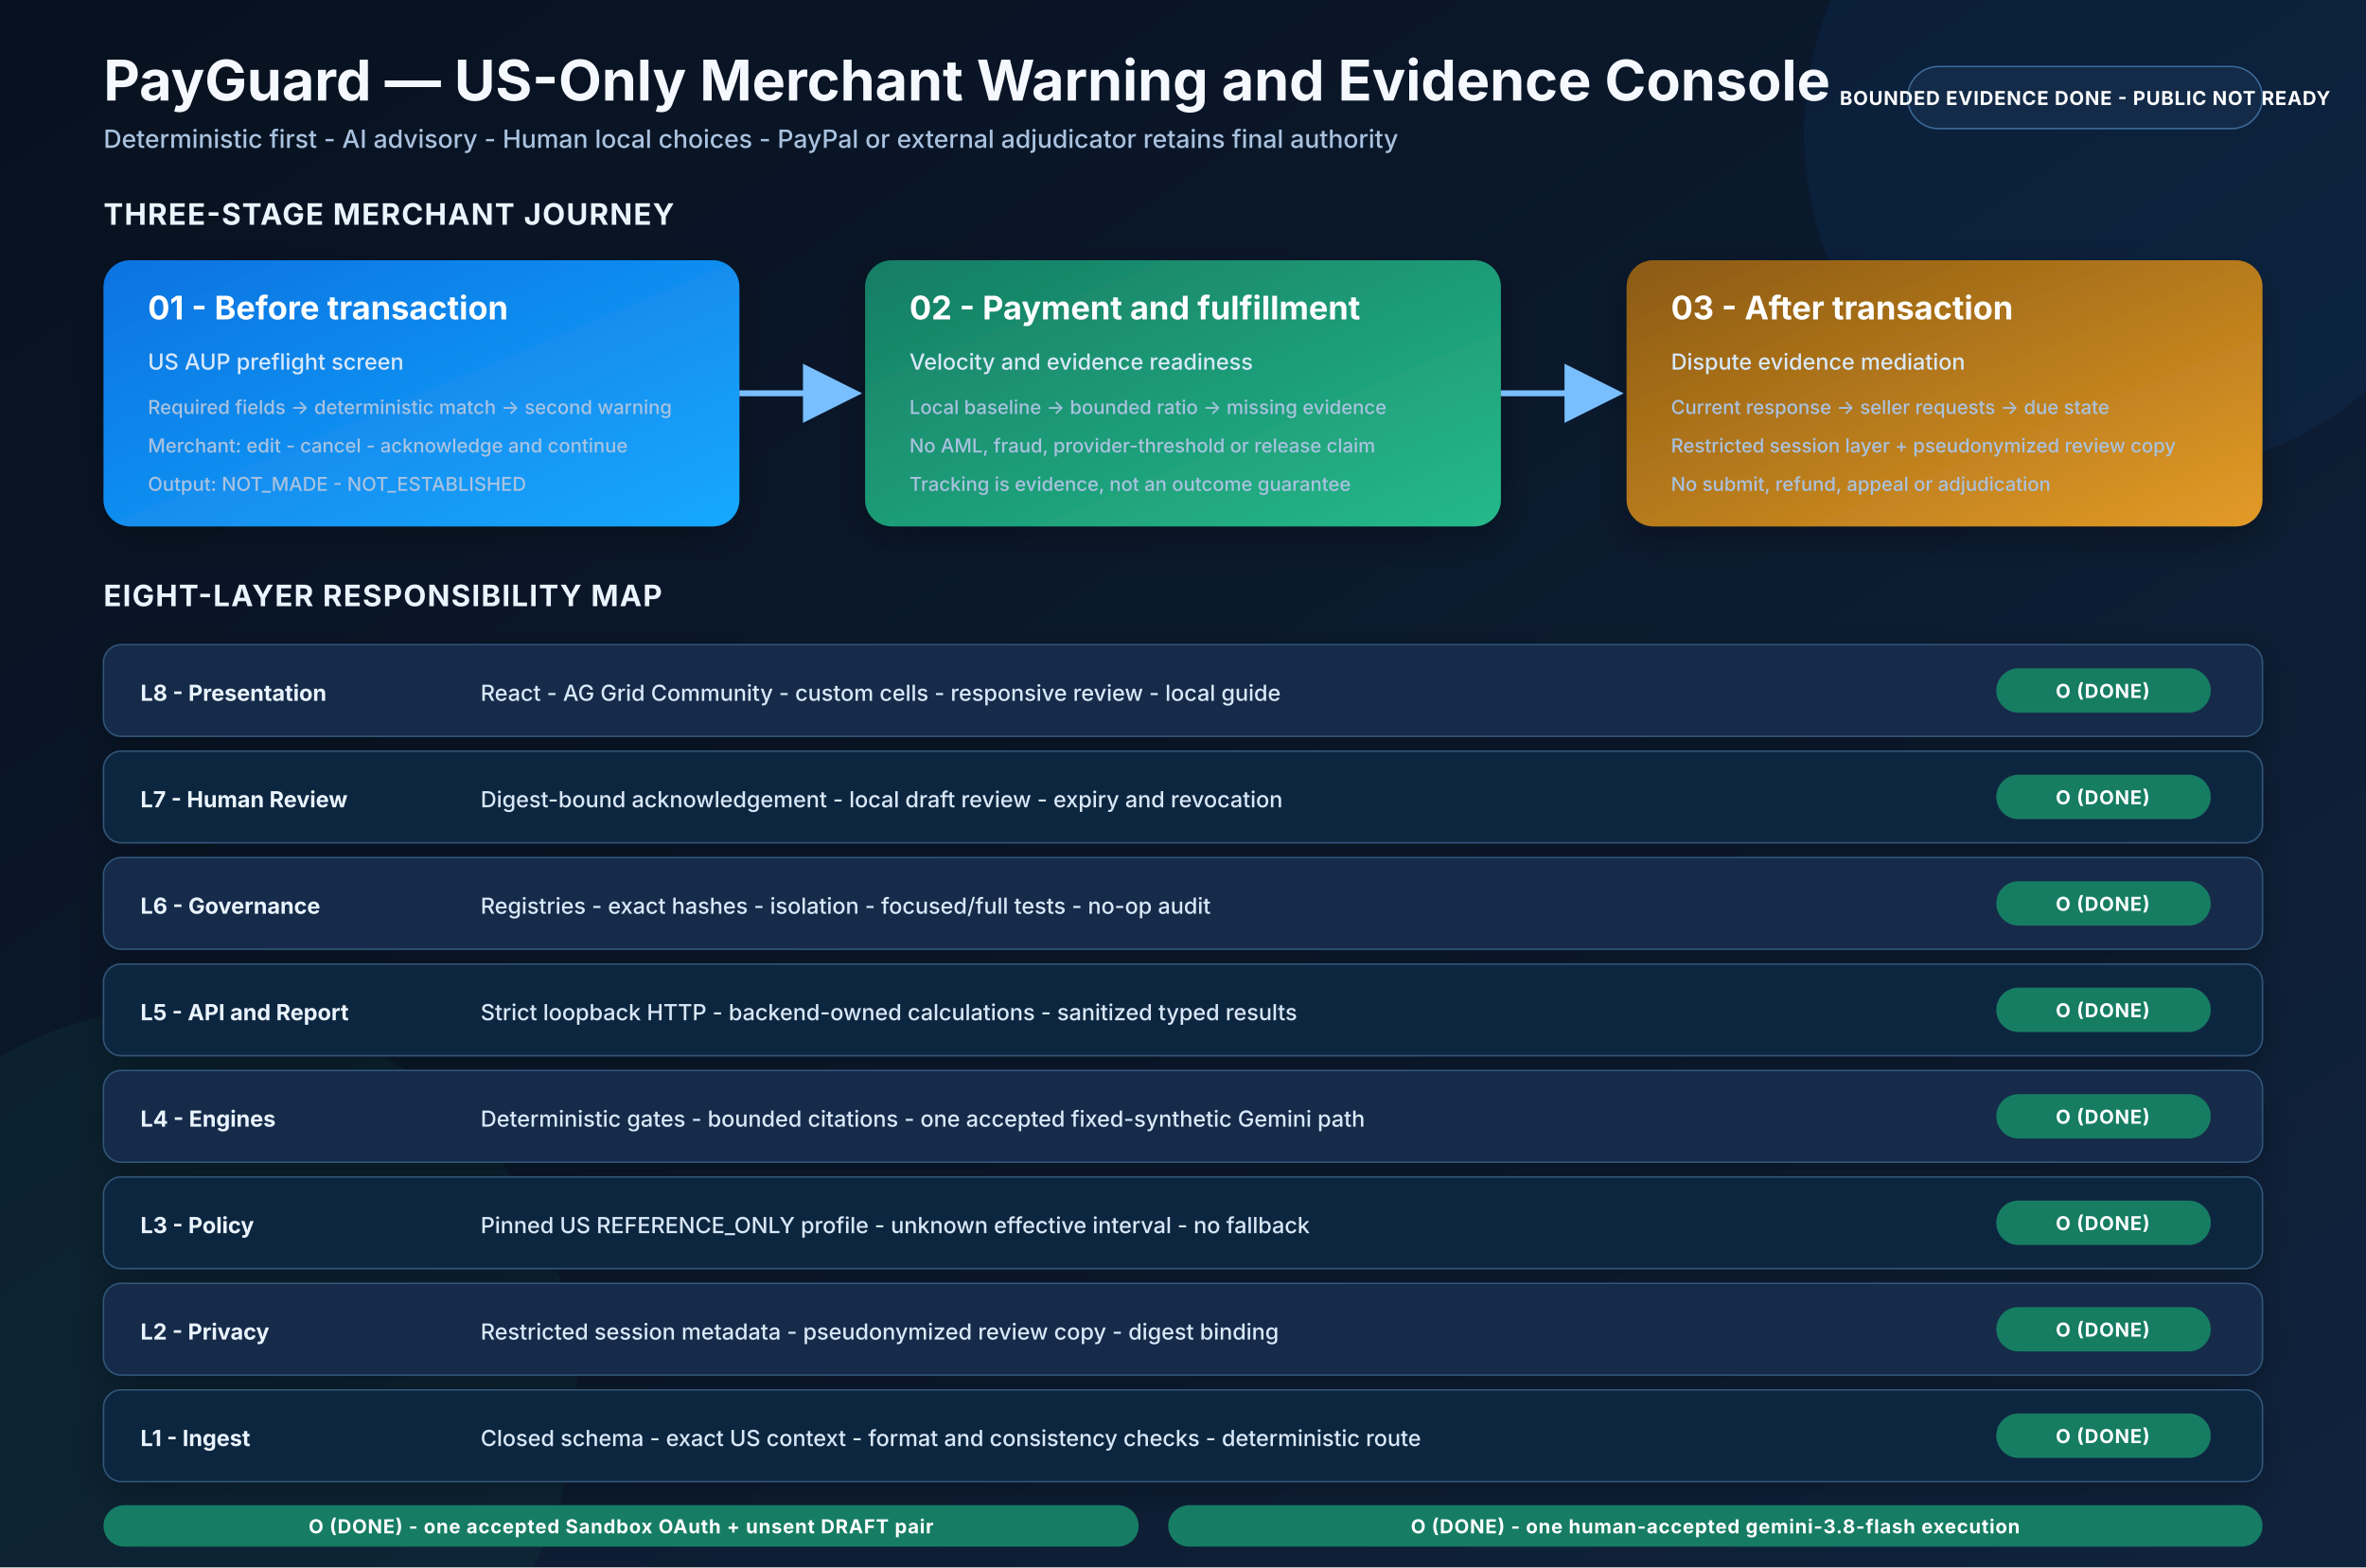
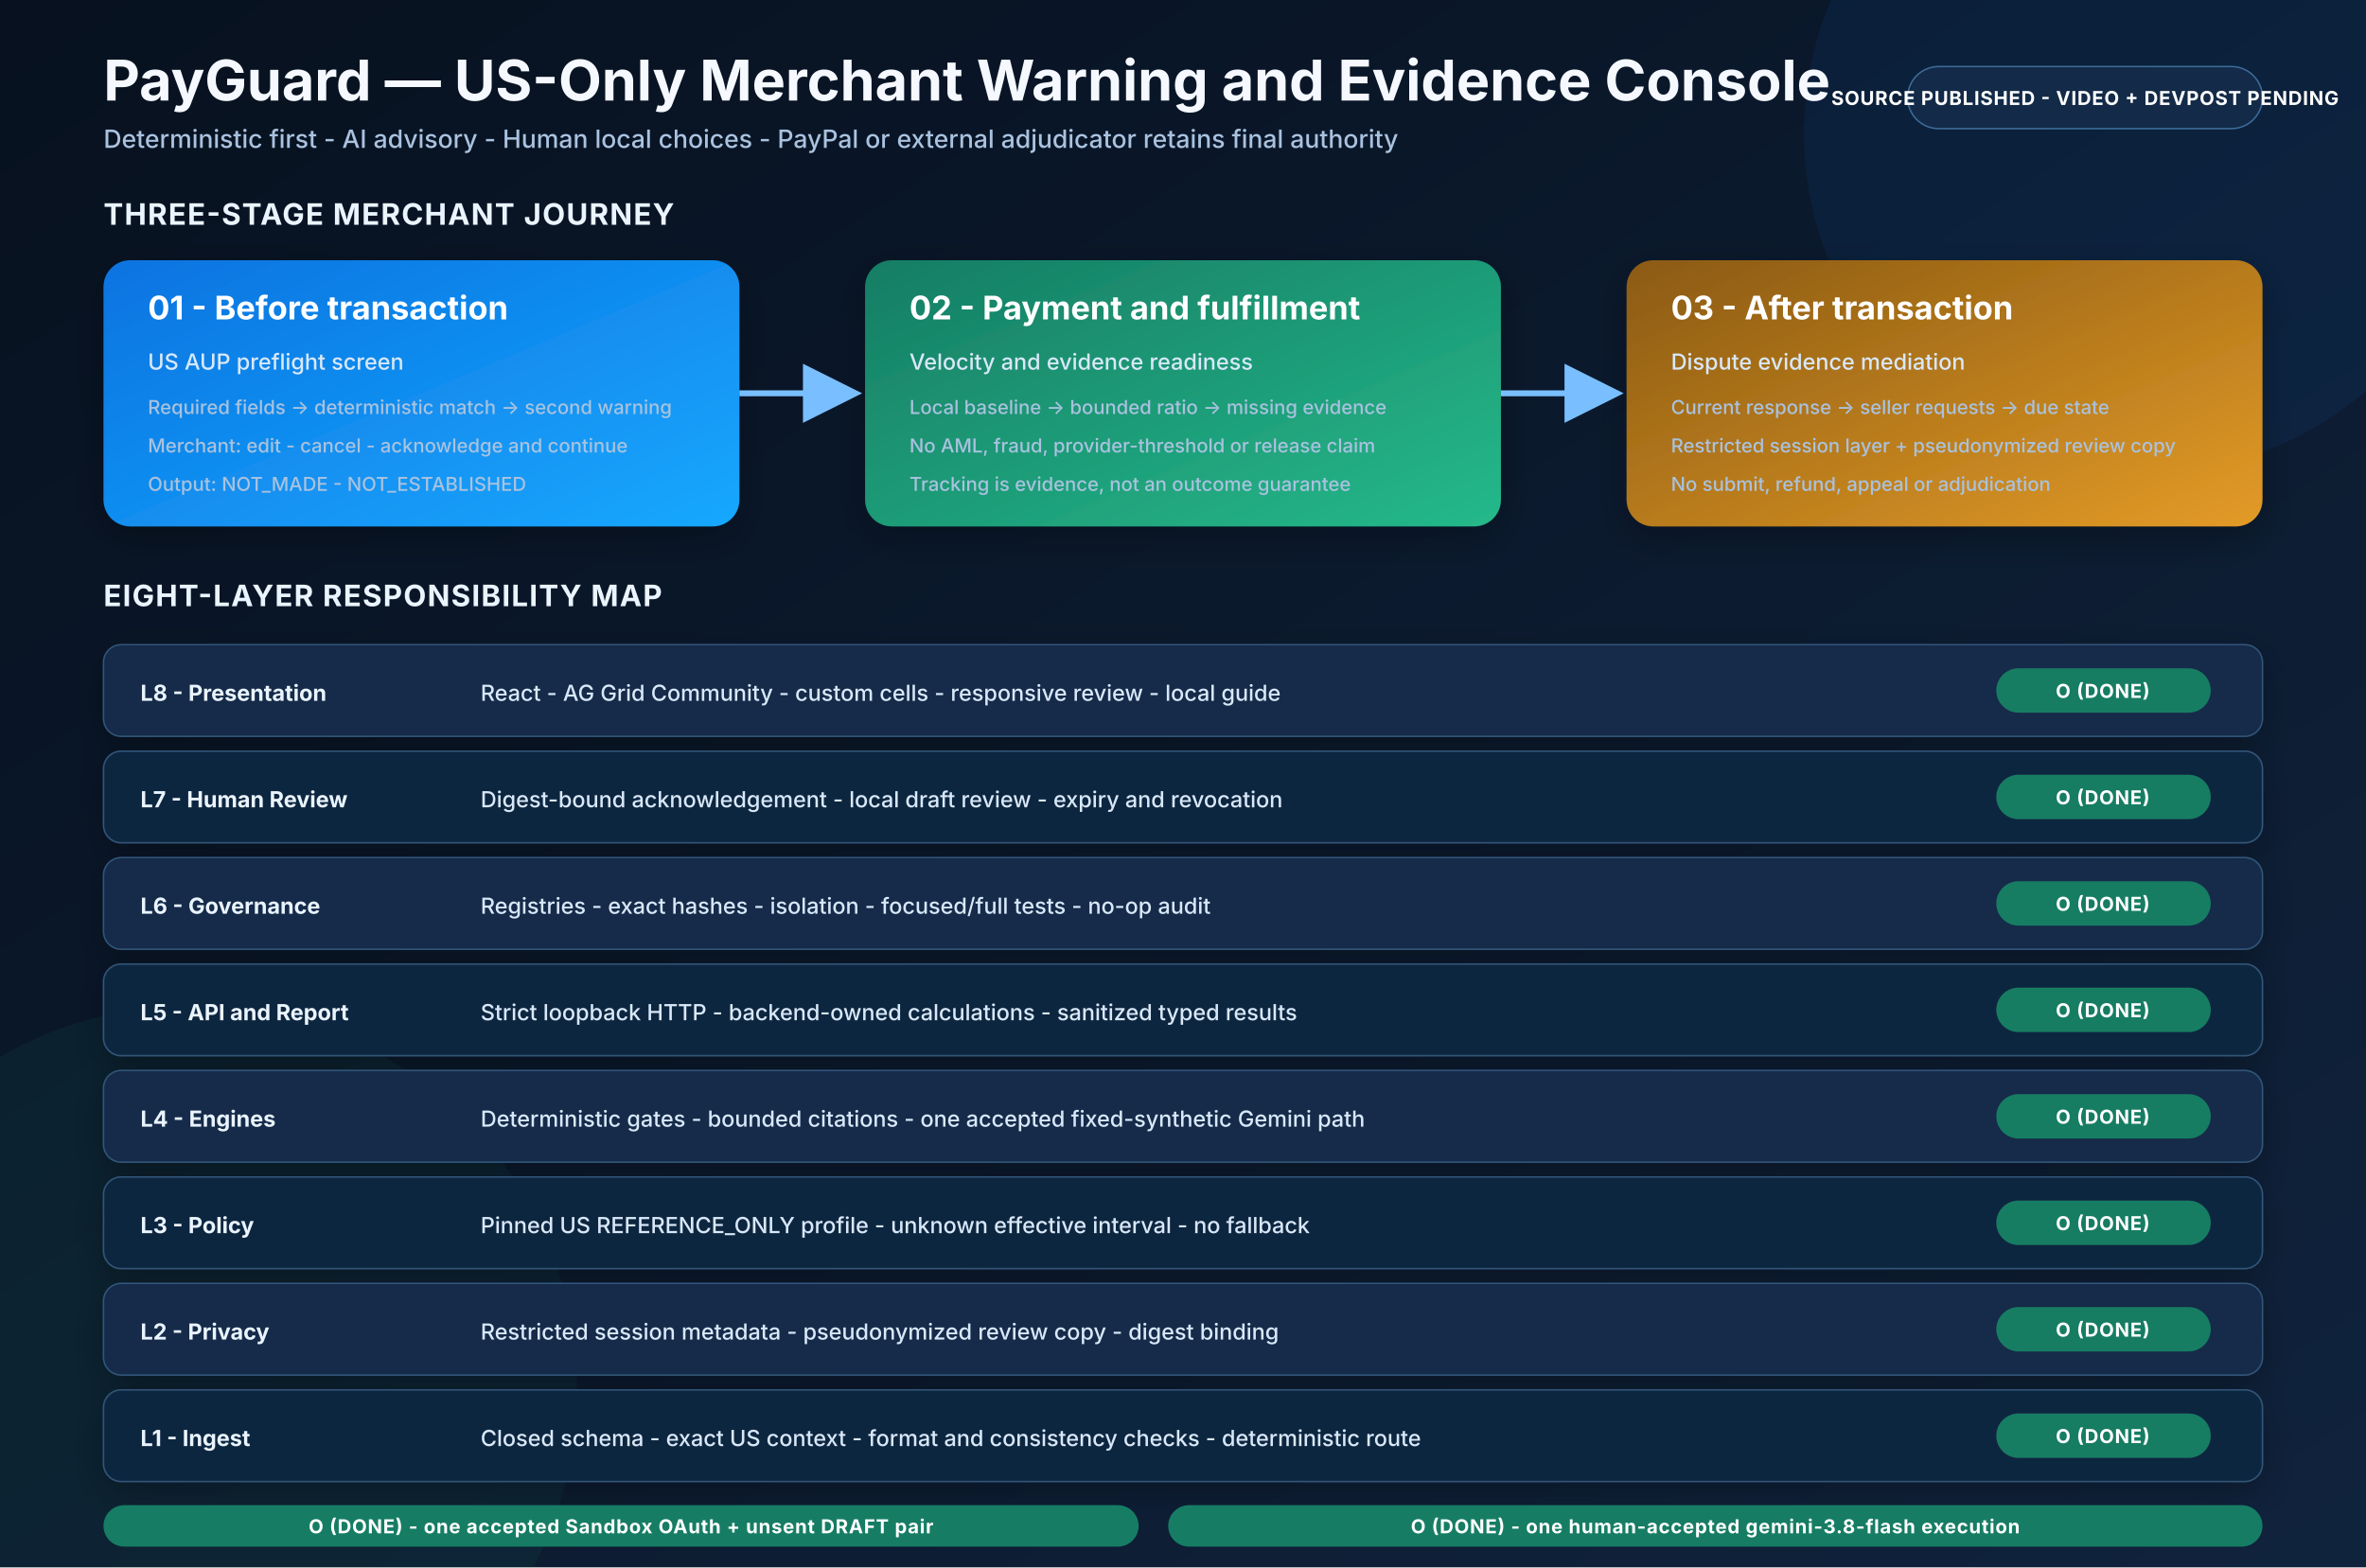
<svg xmlns="http://www.w3.org/2000/svg" width="1600" height="1060" viewBox="0 0 1600 1060" role="img" aria-labelledby="title desc">
  <defs>
    <linearGradient id="background" x1="0" y1="0" x2="1" y2="1">
      <stop offset="0" stop-color="#07111f" />
      <stop offset="1" stop-color="#10233d" />
    </linearGradient>
    <linearGradient id="blue" x1="0" y1="0" x2="1" y2="1">
      <stop offset="0" stop-color="#0b73e0" />
      <stop offset="1" stop-color="#18a8ff" />
    </linearGradient>
    <linearGradient id="green" x1="0" y1="0" x2="1" y2="1">
      <stop offset="0" stop-color="#167d64" />
      <stop offset="1" stop-color="#25b98a" />
    </linearGradient>
    <linearGradient id="amber" x1="0" y1="0" x2="1" y2="1">
      <stop offset="0" stop-color="#8b5a12" />
      <stop offset="1" stop-color="#e39b27" />
    </linearGradient>
    <filter id="shadow" x="-20%" y="-20%" width="140%" height="140%">
      <feDropShadow dx="0" dy="8" stdDeviation="12" flood-color="#000" flood-opacity="0.28" />
    </filter>
    <marker id="arrow" markerWidth="10" markerHeight="10" refX="8" refY="5" orient="auto">
      <path d="M0,0 L10,5 L0,10 z" fill="#79bfff" />
    </marker>
    <style>
      .title { font: 700 38px -apple-system, BlinkMacSystemFont, "Segoe UI", sans-serif; fill: #f5f9ff; }
      .subtitle { font: 500 17px -apple-system, BlinkMacSystemFont, "Segoe UI", sans-serif; fill: #a9c2df; }
      .section { font: 700 20px -apple-system, BlinkMacSystemFont, "Segoe UI", sans-serif; fill: #eaf4ff; letter-spacing: .8px; }
      .stage { font: 700 22px -apple-system, BlinkMacSystemFont, "Segoe UI", sans-serif; fill: #fff; }
      .body { font: 500 15px -apple-system, BlinkMacSystemFont, "Segoe UI", sans-serif; fill: #d8e8f9; }
      .small { font: 500 13px -apple-system, BlinkMacSystemFont, "Segoe UI", sans-serif; fill: #a9c2df; }
      .layer { font: 700 15px -apple-system, BlinkMacSystemFont, "Segoe UI", sans-serif; fill: #eaf4ff; }
      .status { font: 700 13px -apple-system, BlinkMacSystemFont, "Segoe UI", sans-serif; fill: #fff; letter-spacing: .5px; }
    </style>
  </defs>
  <rect width="1600" height="1060" fill="url(#background)" />
  <circle cx="1450" cy="90" r="230" fill="#0b73e0" opacity="0.08" />
  <circle cx="130" cy="940" r="260" fill="#25b98a" opacity="0.06" />
  <text x="70" y="68" class="title">PayGuard — US-Only Merchant Warning and Evidence Console</text>
  <text x="70" y="100" class="subtitle">Deterministic first - AI advisory - Human local choices - PayPal or external adjudicator retains final authority</text>
  <rect x="1290" y="45" width="240" height="42" rx="21" fill="#132b48" stroke="#3d6b99" />
-   <text x="1410" y="71" class="status" text-anchor="middle">BOUNDED EVIDENCE DONE - PUBLIC NOT READY</text>
+   <text x="1410" y="71" class="status" text-anchor="middle">SOURCE PUBLISHED - VIDEO + DEVPOST PENDING</text>
  <text x="70" y="152" class="section">THREE-STAGE MERCHANT JOURNEY</text>
  <g filter="url(#shadow)">
    <rect x="70" y="176" width="430" height="180" rx="18" fill="url(#blue)" />
    <text x="100" y="216" class="stage">01 - Before transaction</text>
    <text x="100" y="250" class="body">US AUP preflight screen</text>
    <text x="100" y="280" class="small">Required fields → deterministic match → second warning</text>
    <text x="100" y="306" class="small">Merchant: edit - cancel - acknowledge and continue</text>
    <text x="100" y="332" class="small">Output: NOT_MADE - NOT_ESTABLISHED</text>
    <rect x="585" y="176" width="430" height="180" rx="18" fill="url(#green)" />
    <text x="615" y="216" class="stage">02 - Payment and fulfillment</text>
    <text x="615" y="250" class="body">Velocity and evidence readiness</text>
    <text x="615" y="280" class="small">Local baseline → bounded ratio → missing evidence</text>
    <text x="615" y="306" class="small">No AML, fraud, provider-threshold or release claim</text>
    <text x="615" y="332" class="small">Tracking is evidence, not an outcome guarantee</text>
    <rect x="1100" y="176" width="430" height="180" rx="18" fill="url(#amber)" />
    <text x="1130" y="216" class="stage">03 - After transaction</text>
    <text x="1130" y="250" class="body">Dispute evidence mediation</text>
    <text x="1130" y="280" class="small">Current response → seller requests → due state</text>
    <text x="1130" y="306" class="small">Restricted session layer + pseudonymized review copy</text>
    <text x="1130" y="332" class="small">No submit, refund, appeal or adjudication</text>
  </g>
  <path d="M500 266 H575" stroke="#79bfff" stroke-width="4" fill="none" marker-end="url(#arrow)" />
  <path d="M1015 266 H1090" stroke="#79bfff" stroke-width="4" fill="none" marker-end="url(#arrow)" />
  <text x="70" y="410" class="section">EIGHT-LAYER RESPONSIBILITY MAP</text>
  <g filter="url(#shadow)">
    <rect x="70" y="436" width="1460" height="62" rx="12" fill="#142c49" stroke="#315579" />
    <text x="95" y="474" class="layer">L8 - Presentation</text>
    <text x="325" y="474" class="body">React - AG Grid Community - custom cells - responsive review - local guide</text>
    <rect x="1350" y="452" width="145" height="30" rx="15" fill="#167d64" />
    <text x="1422" y="472" class="status" text-anchor="middle">O (DONE)</text>
    <rect x="70" y="508" width="1460" height="62" rx="12" fill="#11283f" stroke="#315579" />
    <text x="95" y="546" class="layer">L7 - Human Review</text>
    <text x="325" y="546" class="body">Digest-bound acknowledgement - local draft review - expiry and revocation</text>
    <rect x="1350" y="524" width="145" height="30" rx="15" fill="#167d64" />
    <text x="1422" y="544" class="status" text-anchor="middle">O (DONE)</text>
    <rect x="70" y="580" width="1460" height="62" rx="12" fill="#142c49" stroke="#315579" />
    <text x="95" y="618" class="layer">L6 - Governance</text>
    <text x="325" y="618" class="body">Registries - exact hashes - isolation - focused/full tests - no-op audit</text>
    <rect x="1350" y="596" width="145" height="30" rx="15" fill="#167d64" />
    <text x="1422" y="616" class="status" text-anchor="middle">O (DONE)</text>
    <rect x="70" y="652" width="1460" height="62" rx="12" fill="#11283f" stroke="#315579" />
    <text x="95" y="690" class="layer">L5 - API and Report</text>
    <text x="325" y="690" class="body">Strict loopback HTTP - backend-owned calculations - sanitized typed results</text>
    <rect x="1350" y="668" width="145" height="30" rx="15" fill="#167d64" />
    <text x="1422" y="688" class="status" text-anchor="middle">O (DONE)</text>
    <rect x="70" y="724" width="1460" height="62" rx="12" fill="#142c49" stroke="#315579" />
    <text x="95" y="762" class="layer">L4 - Engines</text>
    <text x="325" y="762" class="body">Deterministic gates - bounded citations - one accepted fixed-synthetic Gemini path</text>
    <rect x="1350" y="740" width="145" height="30" rx="15" fill="#167d64" />
    <text x="1422" y="760" class="status" text-anchor="middle">O (DONE)</text>
    <rect x="70" y="796" width="1460" height="62" rx="12" fill="#11283f" stroke="#315579" />
    <text x="95" y="834" class="layer">L3 - Policy</text>
    <text x="325" y="834" class="body">Pinned US REFERENCE_ONLY profile - unknown effective interval - no fallback</text>
    <rect x="1350" y="812" width="145" height="30" rx="15" fill="#167d64" />
    <text x="1422" y="832" class="status" text-anchor="middle">O (DONE)</text>
    <rect x="70" y="868" width="1460" height="62" rx="12" fill="#142c49" stroke="#315579" />
    <text x="95" y="906" class="layer">L2 - Privacy</text>
    <text x="325" y="906" class="body">Restricted session metadata - pseudonymized review copy - digest binding</text>
    <rect x="1350" y="884" width="145" height="30" rx="15" fill="#167d64" />
    <text x="1422" y="904" class="status" text-anchor="middle">O (DONE)</text>
    <rect x="70" y="940" width="1460" height="62" rx="12" fill="#11283f" stroke="#315579" />
    <text x="95" y="978" class="layer">L1 - Ingest</text>
    <text x="325" y="978" class="body">Closed schema - exact US context - format and consistency checks - deterministic route</text>
    <rect x="1350" y="956" width="145" height="30" rx="15" fill="#167d64" />
    <text x="1422" y="976" class="status" text-anchor="middle">O (DONE)</text>
  </g>
  <rect x="70" y="1018" width="700" height="28" rx="14" fill="#167d64" />
  <text x="420" y="1037" class="status" text-anchor="middle">O (DONE) - one accepted Sandbox OAuth + unsent DRAFT pair</text>
  <rect x="790" y="1018" width="740" height="28" rx="14" fill="#167d64" />
  <text x="1160" y="1037" class="status" text-anchor="middle">O (DONE) - one human-accepted gemini-3.8-flash execution</text>
</svg>
